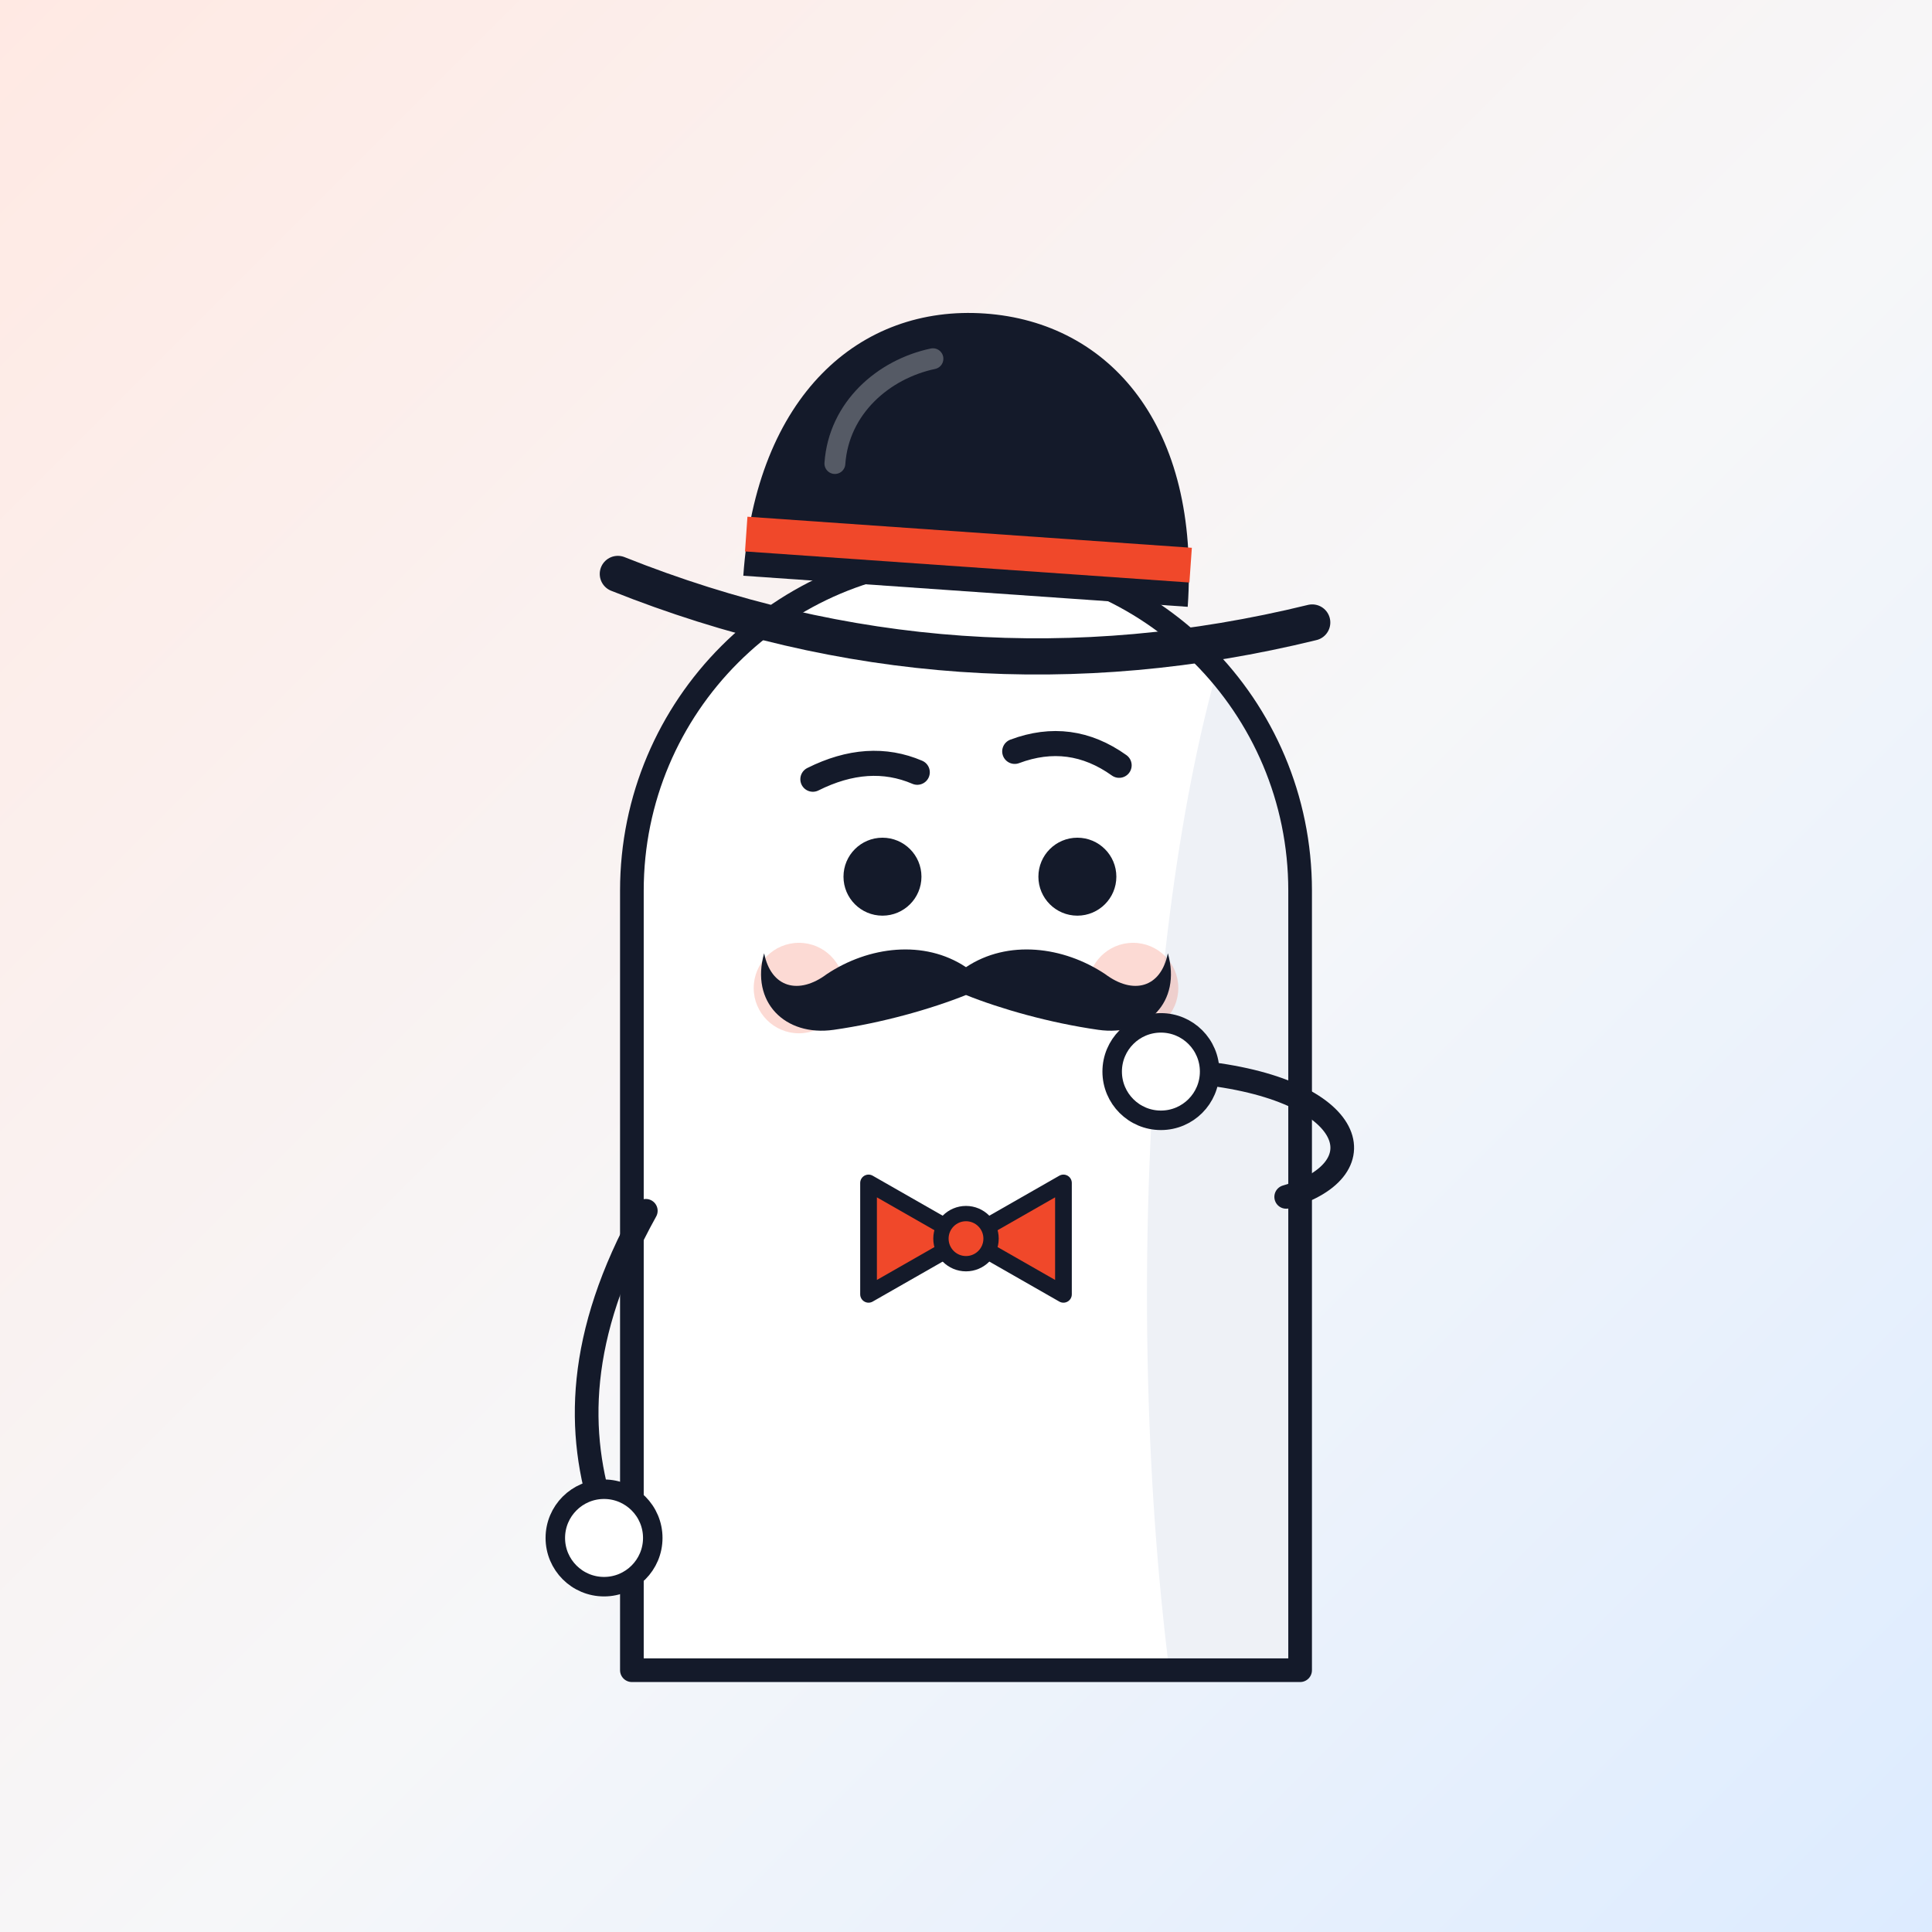
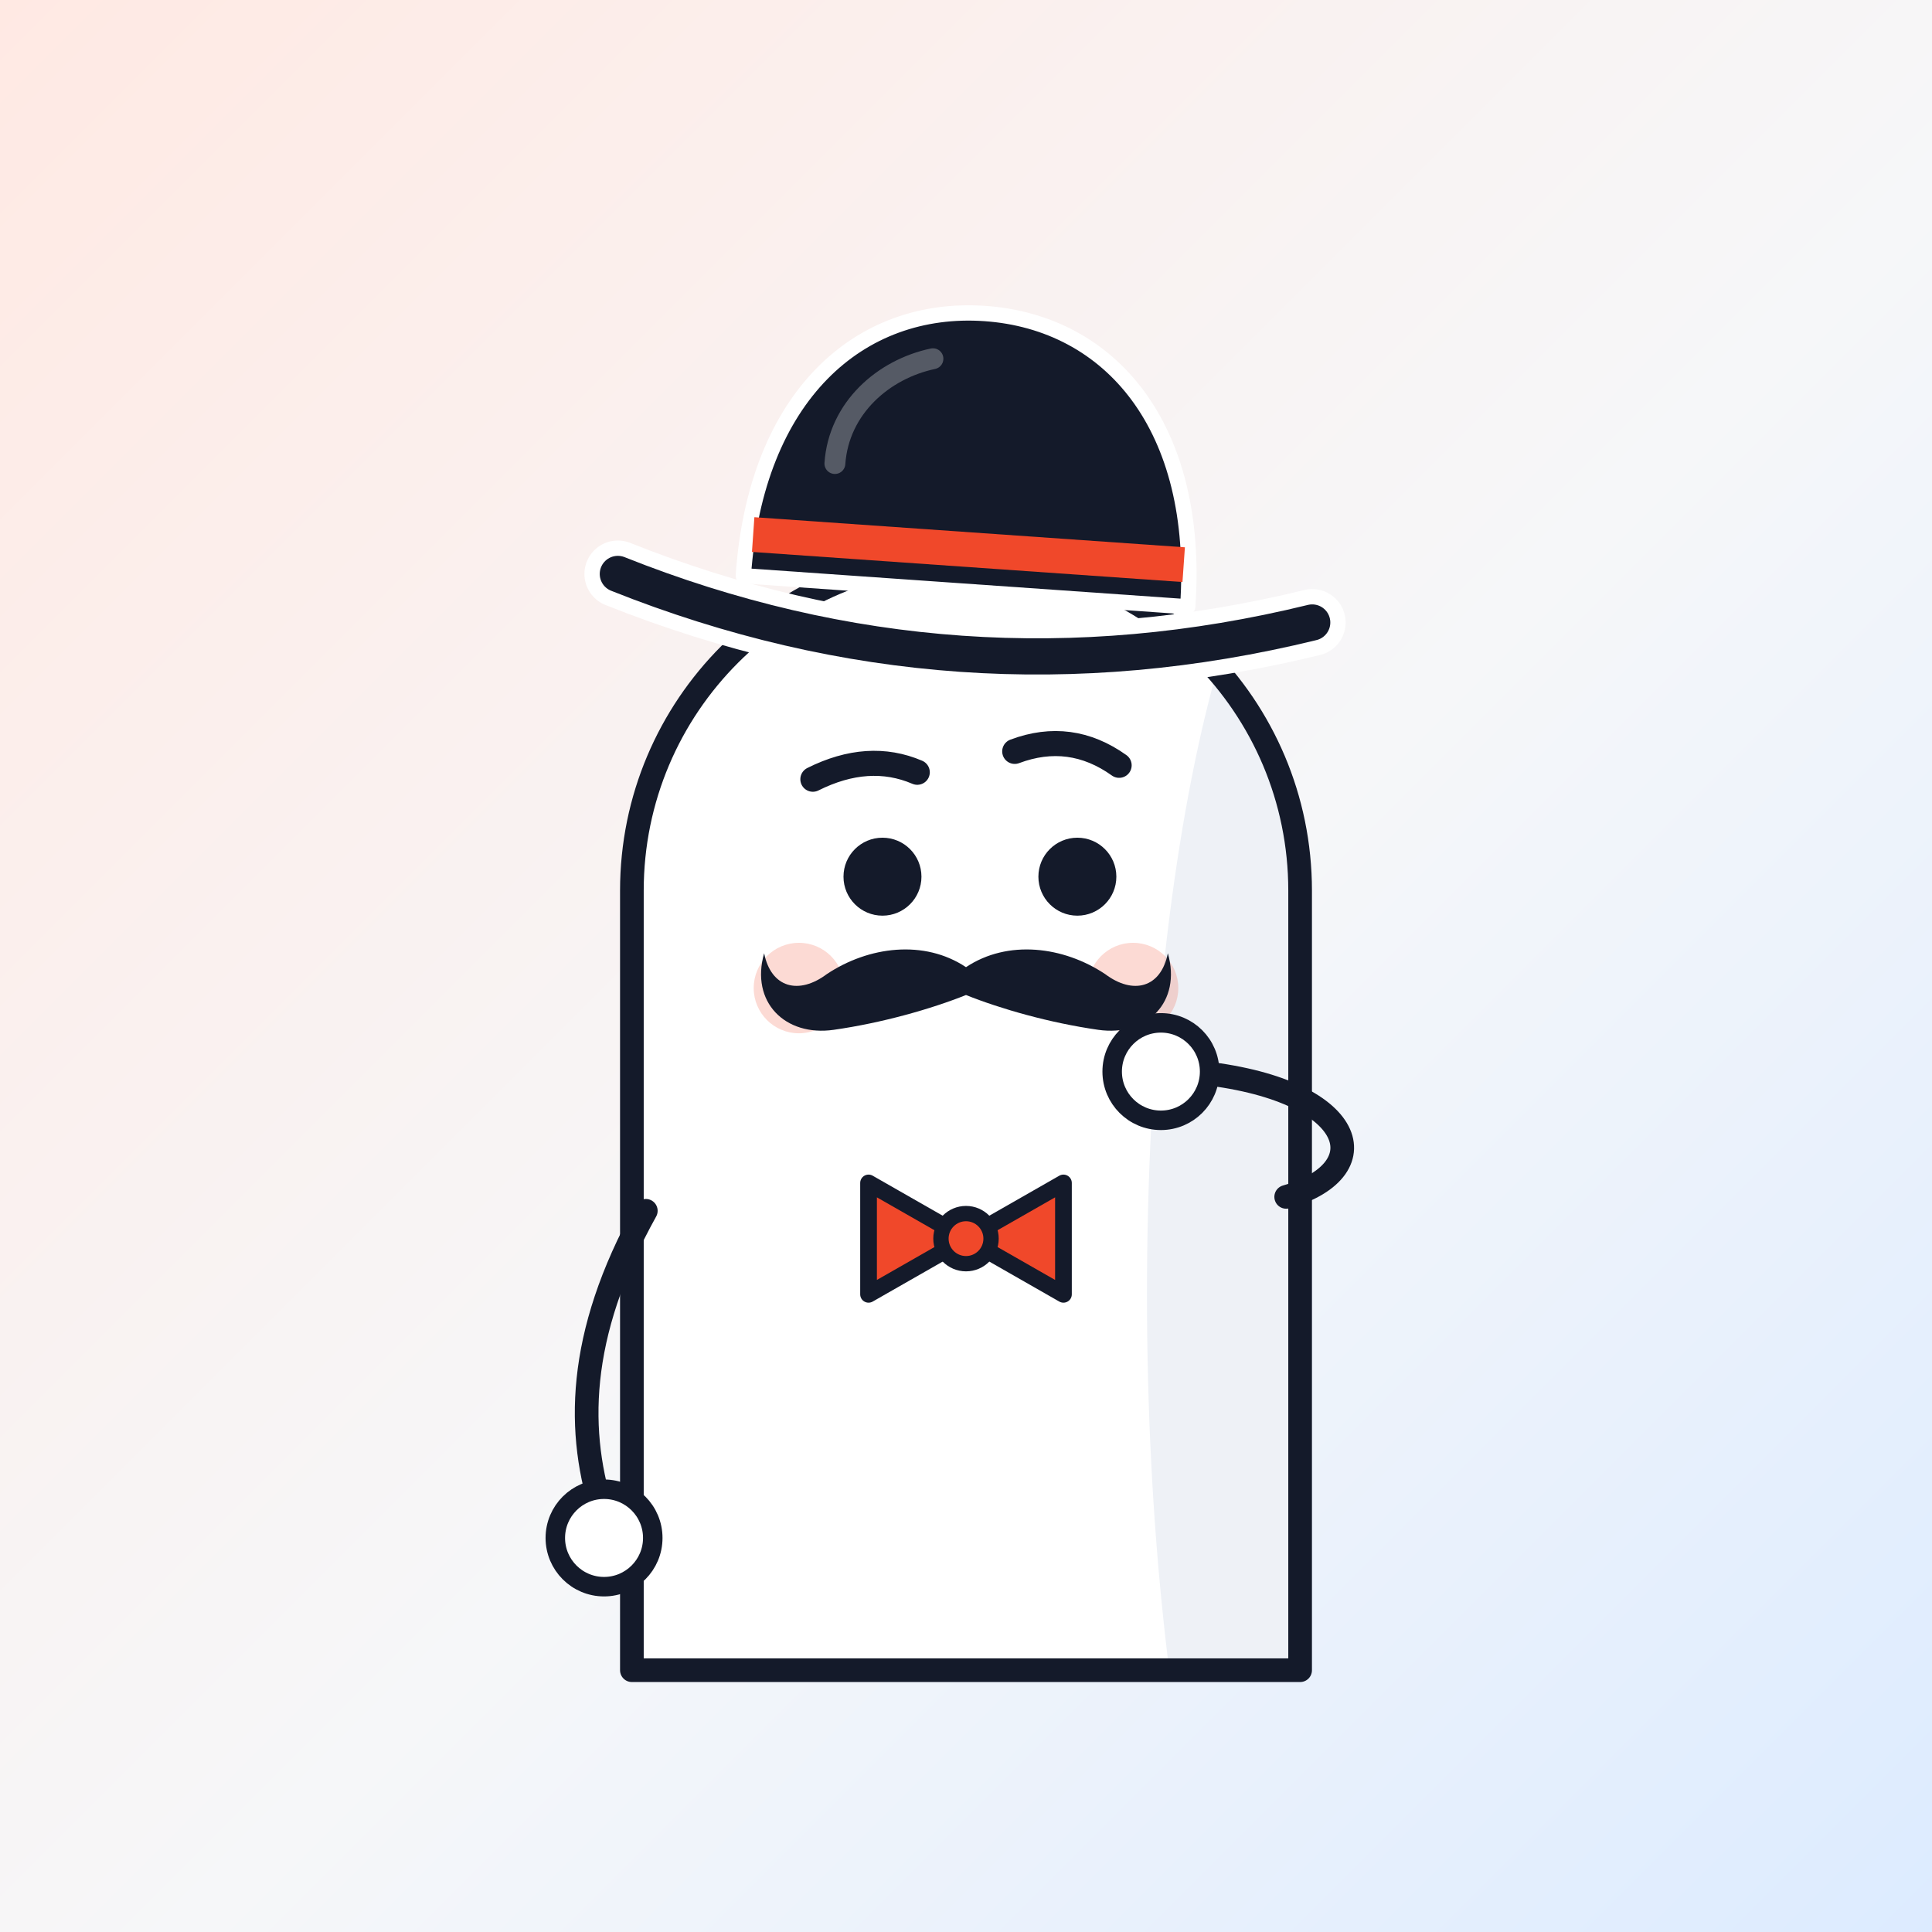
<svg xmlns="http://www.w3.org/2000/svg" viewBox="0 0 1024 1024">
  <defs>
    <linearGradient id="g" x1="0" y1="0" x2="1" y2="1">
      <stop offset="0" stop-color="#FFE9E3" />
      <stop offset=".55" stop-color="#F6F7F9" />
      <stop offset="1" stop-color="#DCEBFF" />
    </linearGradient>
  </defs>
  <rect width="1024" height="1024" fill="url(#g)" />
  <svg x="246" y="140" width="532" height="760" viewBox="28 30 144 206">
    <defs>
      <clipPath id="ch4c">
        <path d="M52 232V120a48 48 0 0 1 96 0V232Z" />
      </clipPath>
    </defs>
    <g class="body">
      <path d="M52 232V120a48 48 0 0 1 96 0V232Z" fill="#fff" />
      <g clip-path="url(#ch4c)">
        <ellipse cx="156" cy="178" rx="30" ry="120" fill="#EEF1F6" />
      </g>
      <path d="M52 232V120a48 48 0 0 1 96 0V232Z" fill="none" stroke="#141A2A" stroke-width="3.4" stroke-linejoin="round" />
      <circle cx="76" cy="134" r="6.5" fill="#F0482A" opacity=".2" />
      <circle cx="124" cy="134" r="6.5" fill="#F0482A" opacity=".2" />
      <g class="eyes">
        <circle cx="88" cy="118" r="5.6" fill="#141A2A" />
        <circle cx="116" cy="118" r="5.6" fill="#141A2A" />
      </g>
      <path d="M78 104q8 -4 15 -1M107 100q8 -3 15 2" stroke="#141A2A" stroke-width="3.6" fill="none" stroke-linecap="round" />
      <path d="M100 131C94 127 86 128 80 132C76 135 72 134 71 129C69 136 74 141 81 140C88 139 95 137 100 135C105 137 112 139 119 140C126 141 131 136 129 129C128 134 124 135 120 132C114 128 106 127 100 131Z" fill="#141A2A" />
      <path d="M100 170L86 162V178ZM100 170L114 162V178Z" fill="#F0482A" stroke="#141A2A" stroke-width="2.4" stroke-linejoin="round" />
      <circle cx="100" cy="170" r="3.6" fill="#F0482A" stroke="#141A2A" stroke-width="2.2" />
      <path d="M54 166C44 184 44 198 48 210" stroke="#141A2A" stroke-width="3.4" fill="none" stroke-linecap="round" />
      <circle cx="48" cy="213" r="7" fill="#fff" stroke="#141A2A" stroke-width="2.8" />
      <path d="M146 164C160 160 156 148 132 146" stroke="#141A2A" stroke-width="3.4" fill="none" stroke-linecap="round" />
      <circle cx="128" cy="146" r="7" fill="#fff" stroke="#141A2A" stroke-width="2.8" />
      <g class="hat">
        <g transform="rotate(4 100 76)">
-           <path d="M68 77C68 51 82 37 100 37C118 37 132 51 132 77Z" fill="#141A2A" />
-           <path d="M68 71H132" stroke="#F0482A" stroke-width="5" />
+           <path d="M50 78Q100 94 150 78" stroke="#fff" stroke-width="9.6" fill="none" stroke-linecap="round" />
+           <path d="M68 77C68 51 82 37 100 37C118 37 132 51 132 77Z" fill="#141A2A" stroke="#fff" stroke-width="2.2" stroke-linejoin="round" />
+           <path d="M69 71H131" stroke="#F0482A" stroke-width="5" />
          <path d="M50 78Q100 94 150 78" stroke="#141A2A" stroke-width="5.2" fill="none" stroke-linecap="round" />
          <path d="M80 60C80 52 86 46 93 44" stroke="rgba(255,255,255,.28)" stroke-width="3" fill="none" stroke-linecap="round" />
        </g>
      </g>
    </g>
  </svg>
</svg>
